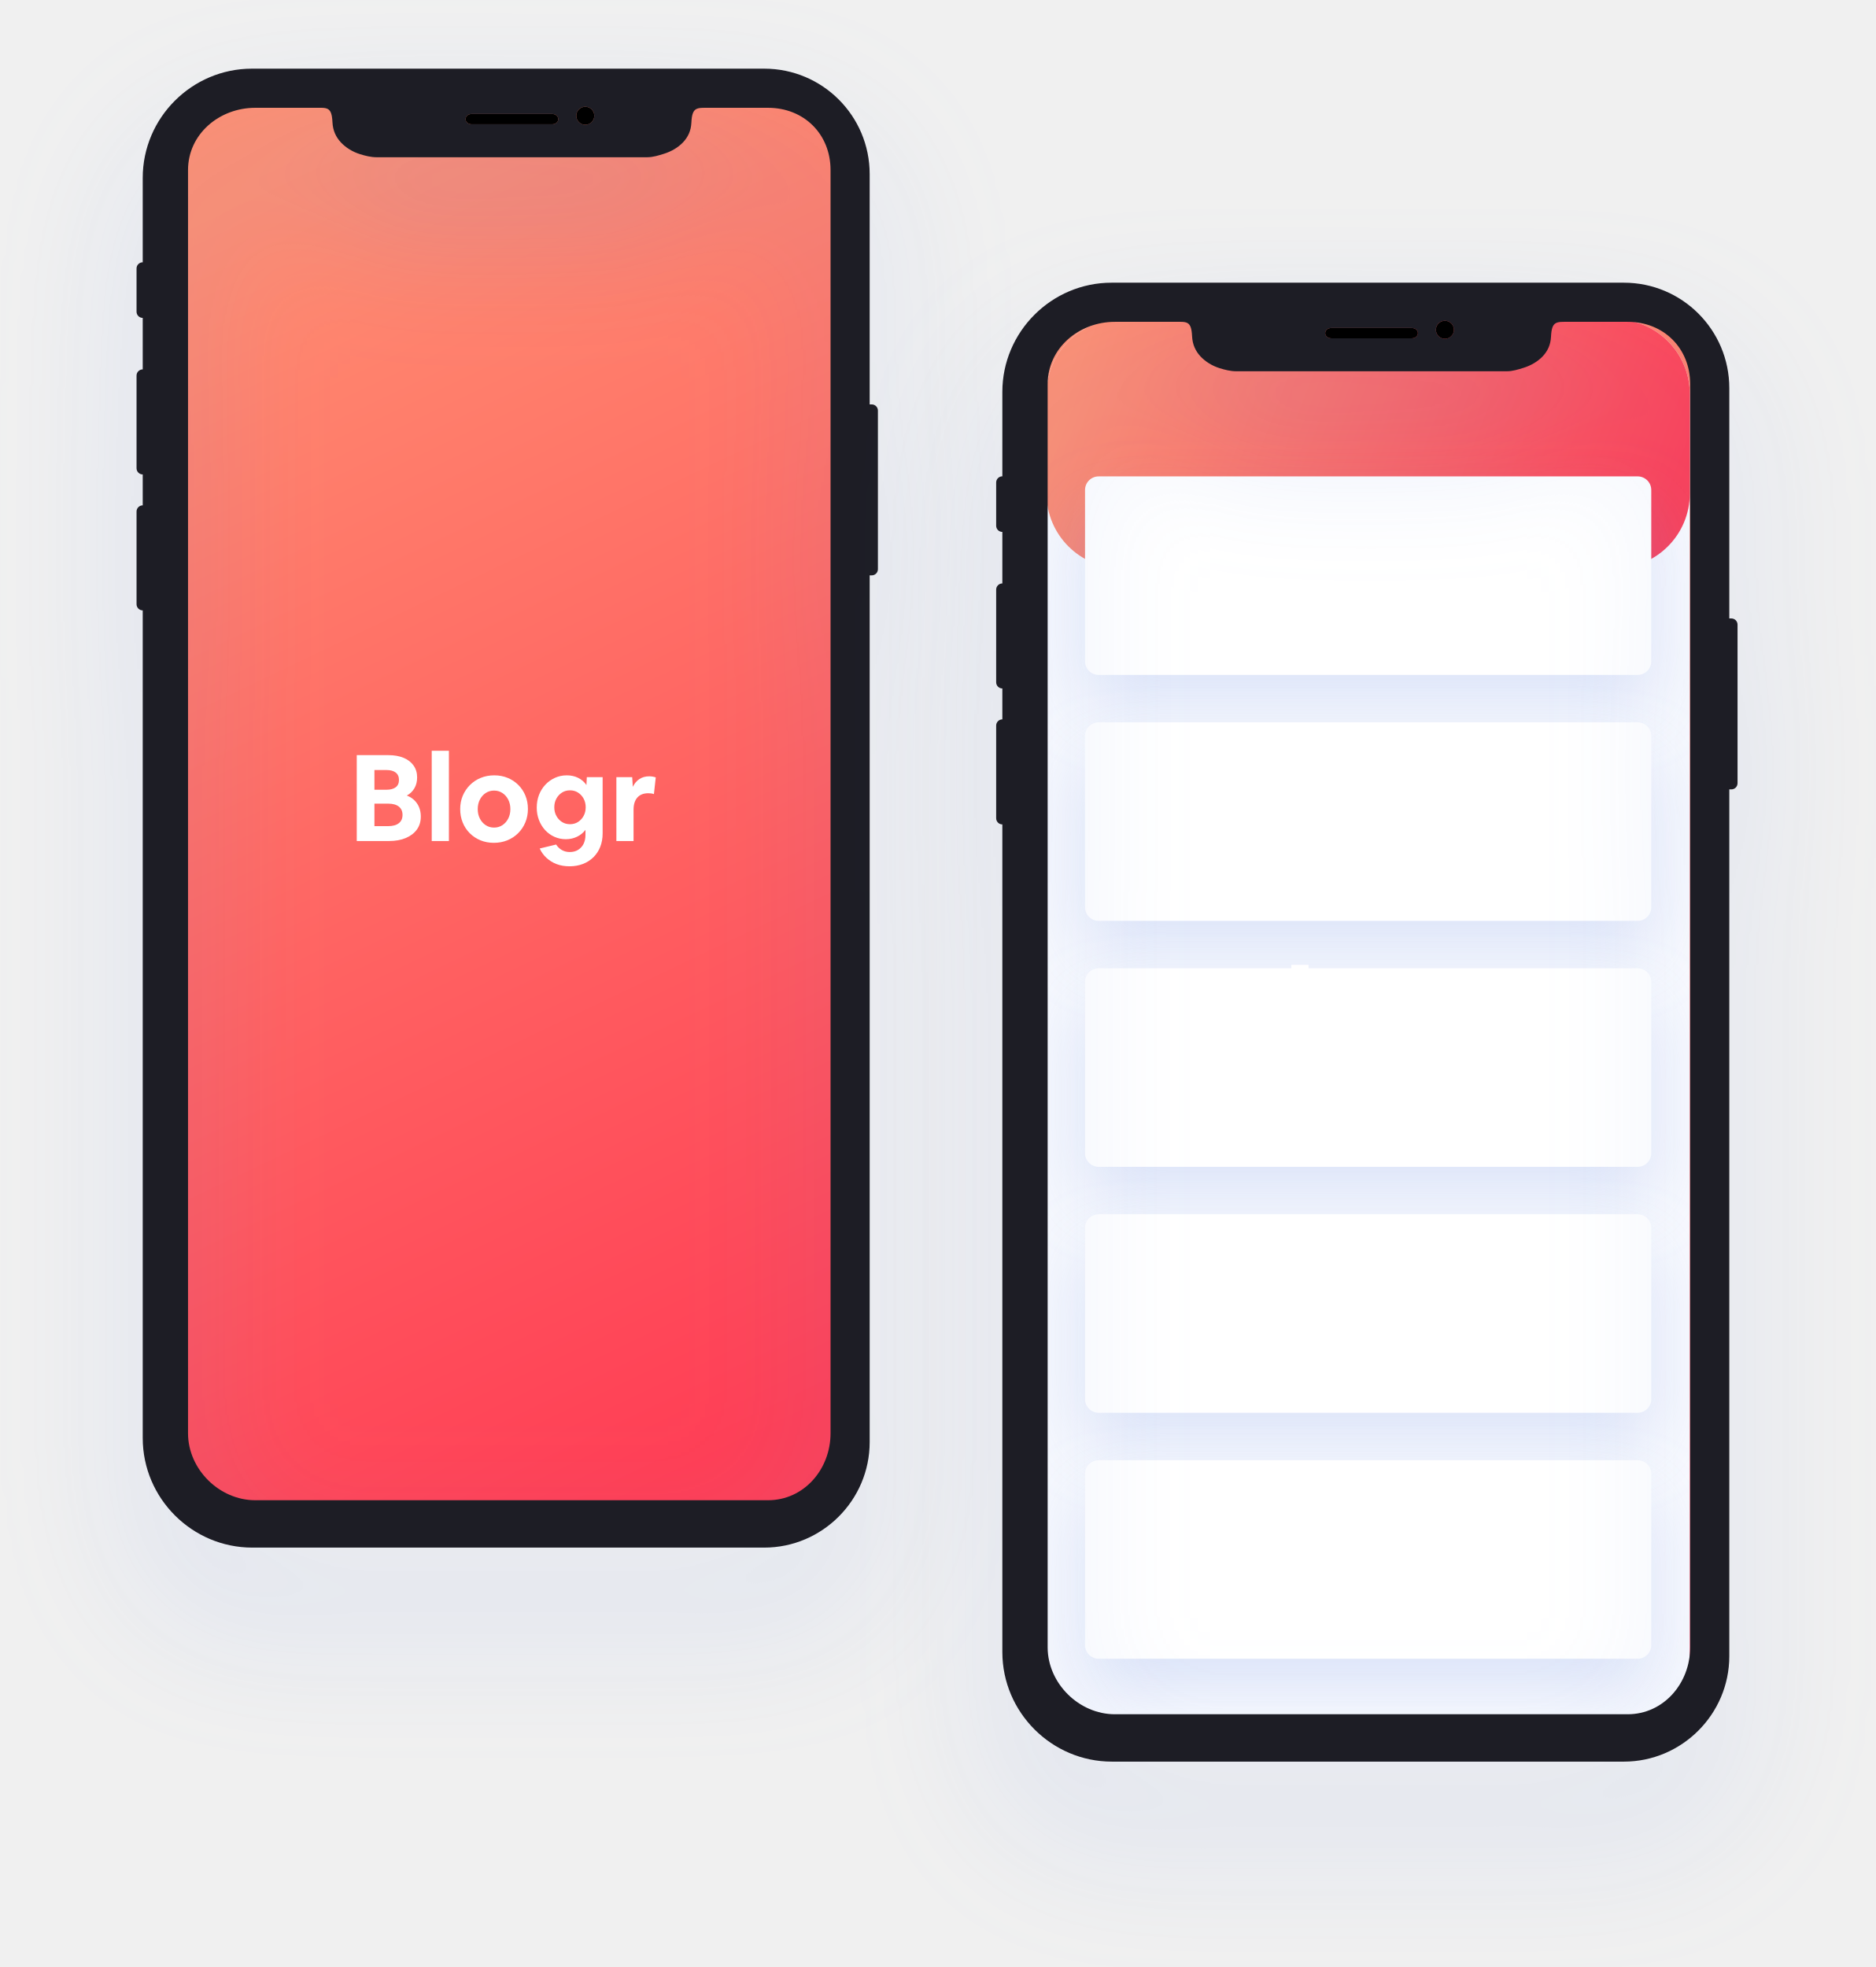
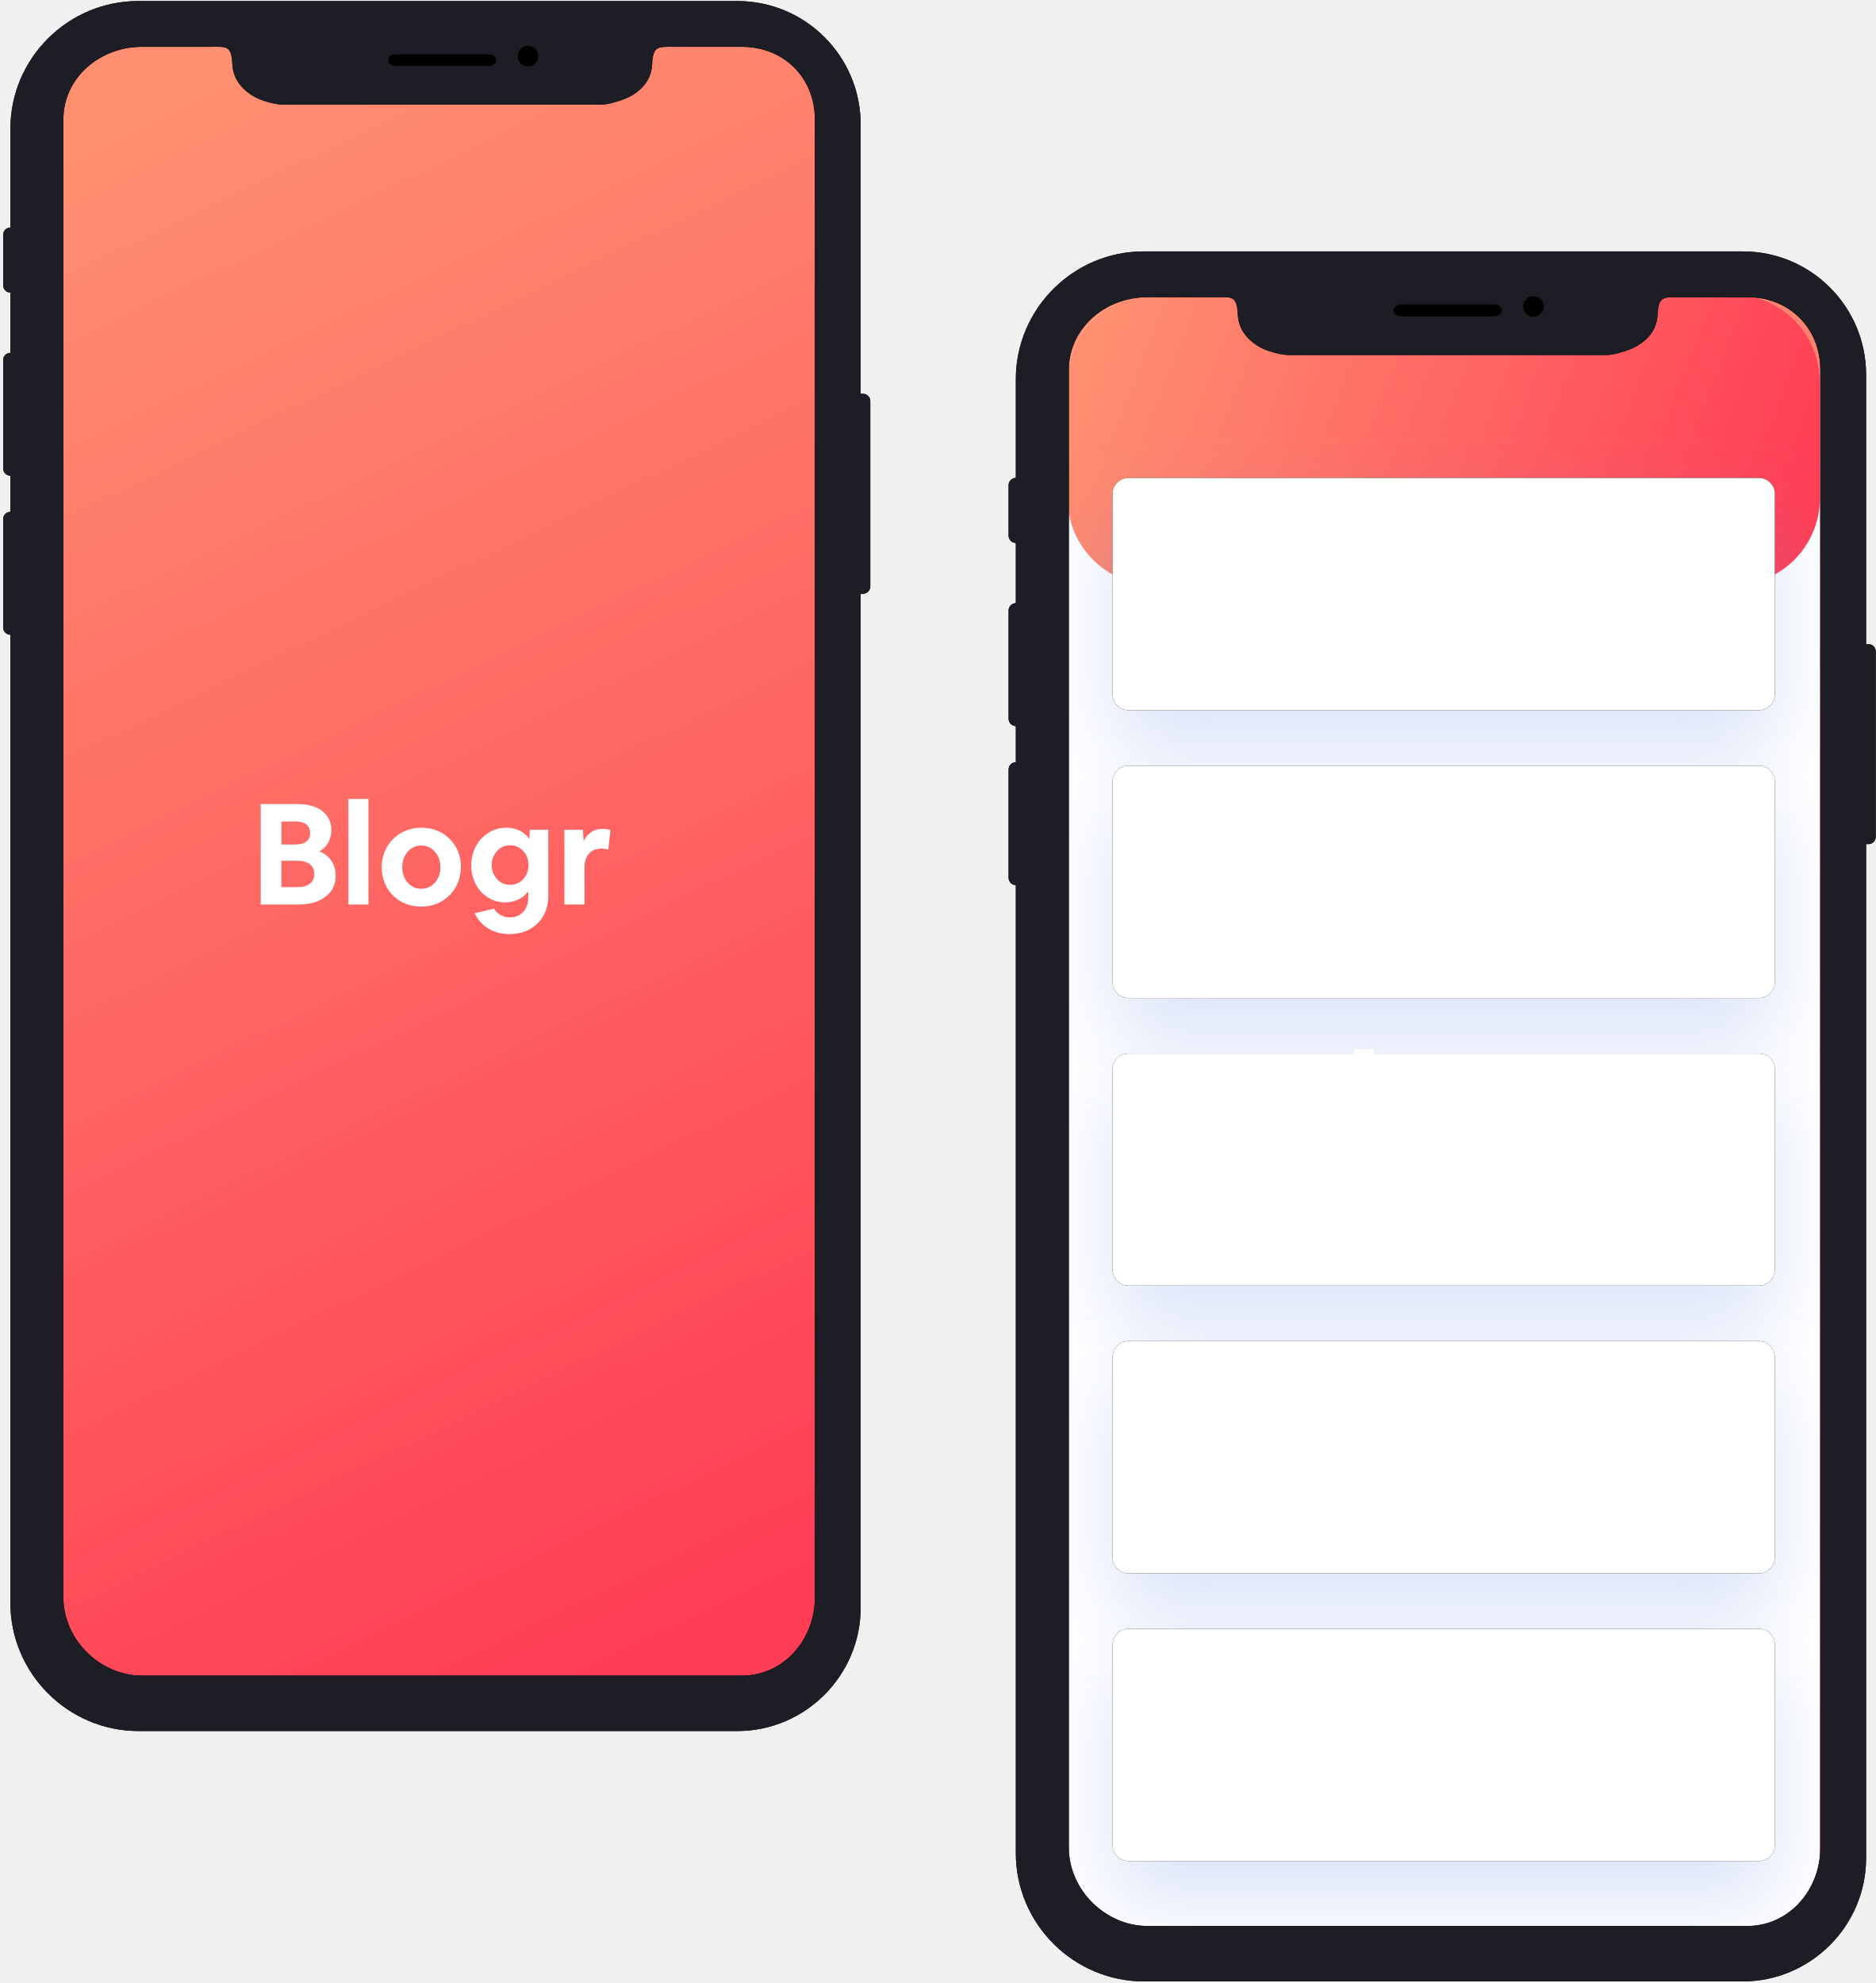
- <svg xmlns="http://www.w3.org/2000/svg" xmlns:xlink="http://www.w3.org/1999/xlink" width="552" height="579">
+ <svg xmlns="http://www.w3.org/2000/svg" width="472" height="499" viewBox="0 0 472 499" fill="none">
+   <path d="M190.606 5.052H30.606C18.456 5.052 8.606 14.902 8.606 27.052V406.052C8.606 418.202 18.456 428.052 30.606 428.052H190.606C202.756 428.052 212.606 418.202 212.606 406.052V27.052C212.606 14.902 202.756 5.052 190.606 5.052Z" fill="url(#paint0_linear_241_221)" />
+   <path d="M65.606 227.612V202.334H74.922C76.656 202.334 78.154 202.601 79.418 203.134C80.682 203.669 81.657 204.428 82.343 205.414C83.029 206.398 83.373 207.555 83.373 208.884C83.373 210.094 83.107 211.157 82.578 212.071C82.048 212.985 81.272 213.731 80.338 214.225C81.638 214.723 82.65 215.512 83.372 216.592C84.094 217.672 84.455 218.948 84.455 220.42C84.455 221.891 84.07 223.16 83.3 224.229C82.53 225.297 81.446 226.128 80.05 226.721C78.654 227.314 77.005 227.611 75.103 227.611H65.606V227.612ZM70.806 206.712V212.516H74.345C75.525 212.516 76.433 212.273 77.071 211.786C77.709 211.299 78.028 210.581 78.028 209.632C78.028 208.682 77.708 207.959 77.071 207.46C76.433 206.962 75.524 206.713 74.345 206.713H70.805L70.806 206.712ZM70.806 223.232H74.85C76.198 223.232 77.24 222.947 77.974 222.378C78.708 221.808 79.075 220.989 79.075 219.921C79.075 218.853 78.708 218.034 77.974 217.465C77.239 216.895 76.198 216.61 74.85 216.61H70.806V223.232ZM87.669 227.612V201.052H92.725V227.612H87.669ZM105.941 228.145C104.521 228.145 103.209 227.896 102.005 227.398C100.83 226.919 99.762 226.211 98.863 225.315C97.966 224.415 97.26 223.343 96.787 222.164C96.293 220.954 96.047 219.636 96.047 218.212C96.047 216.788 96.299 215.477 96.805 214.278C97.297 213.1 98.014 212.03 98.917 211.128C99.825 210.222 100.906 209.508 102.095 209.027C103.311 208.528 104.641 208.279 106.085 208.279C107.505 208.279 108.818 208.529 110.021 209.027C111.196 209.506 112.264 210.214 113.163 211.11C114.057 212.005 114.763 213.071 115.239 214.243C115.733 215.441 115.979 216.753 115.979 218.177C115.979 219.601 115.727 220.918 115.221 222.128C114.733 223.313 114.015 224.39 113.109 225.297C112.201 226.202 111.12 226.916 109.931 227.397C108.715 227.896 107.385 228.145 105.941 228.145ZM106.013 223.659C106.928 223.659 107.746 223.422 108.469 222.947C109.191 222.473 109.762 221.826 110.184 221.007C110.605 220.188 110.816 219.257 110.816 218.212C110.816 217.168 110.605 216.236 110.184 215.417C109.762 214.599 109.191 213.952 108.469 213.477C107.746 213.002 106.928 212.765 106.013 212.765C105.098 212.765 104.28 213.002 103.558 213.477C102.835 213.952 102.264 214.599 101.842 215.417C101.422 216.237 101.21 217.167 101.21 218.212C101.21 219.257 101.421 220.188 101.842 221.007C102.264 221.826 102.835 222.473 103.558 222.947C104.28 223.422 105.098 223.659 106.013 223.659ZM127.137 227.077C125.974 227.085 124.822 226.843 123.761 226.365C122.727 225.9 121.799 225.227 121.035 224.389C120.252 223.527 119.639 222.524 119.229 221.434C118.796 220.307 118.579 219.09 118.579 217.785C118.579 216.432 118.802 215.18 119.247 214.029C119.67 212.913 120.308 211.891 121.125 211.021C121.923 210.172 122.88 209.489 123.942 209.009C125.012 208.523 126.174 208.279 127.426 208.279C128.654 208.279 129.761 208.523 130.748 209.009C131.734 209.494 132.579 210.223 133.204 211.127L133.312 208.813H137.97V225.368C137.97 226.816 137.736 228.133 137.266 229.32C136.821 230.47 136.138 231.513 135.262 232.382C134.38 233.246 133.329 233.919 132.175 234.358C130.983 234.821 129.665 235.052 128.221 235.052C126.801 235.052 125.524 234.832 124.393 234.393C123.298 233.977 122.293 233.354 121.432 232.56C120.596 231.786 119.921 230.854 119.446 229.818L124.285 228.644C124.701 229.315 125.278 229.872 125.964 230.264C126.65 230.655 127.426 230.851 128.293 230.851C129.232 230.851 130.044 230.643 130.73 230.228C131.419 229.809 131.976 229.204 132.337 228.483C132.722 227.736 132.915 226.863 132.915 225.867V224.336C132.261 225.193 131.413 225.882 130.441 226.347C129.442 226.834 128.341 227.077 127.137 227.077ZM128.365 222.662C129.255 222.662 130.045 222.442 130.73 222.004C131.42 221.56 131.986 220.948 132.373 220.224C132.783 219.476 132.987 218.628 132.987 217.678C132.987 216.728 132.783 215.88 132.373 215.133C131.986 214.409 131.42 213.797 130.73 213.353C130.044 212.913 129.256 212.693 128.365 212.693C127.475 212.693 126.686 212.913 126 213.353C125.31 213.797 124.744 214.409 124.357 215.133C123.947 215.88 123.743 216.729 123.743 217.678C123.743 218.628 123.948 219.476 124.357 220.224C124.767 220.971 125.314 221.564 126 222.004C126.686 222.443 127.474 222.662 128.365 222.662ZM142.015 227.612V208.812H146.673L146.853 211.66C147.335 210.664 147.985 209.898 148.803 209.364C149.622 208.83 150.585 208.563 151.693 208.563C152.029 208.563 152.366 208.593 152.703 208.652C153.04 208.712 153.341 208.789 153.606 208.883L153.064 213.797C152.801 213.702 152.529 213.637 152.252 213.601C151.97 213.565 151.687 213.547 151.403 213.547C150.007 213.547 148.936 213.969 148.19 214.811C147.443 215.654 147.07 216.846 147.07 218.389V227.61H142.015V227.612Z" fill="white" />
+   <path d="M205.048 401.946C205.048 412.533 197.233 421.654 186.65 421.654H35.733C25.148 421.654 15.947 412.533 15.947 401.946V30.111C15.947 19.524 25.148 11.784 35.733 11.784H53.179C56.868 11.784 58.23 11.362 58.455 16.039C58.571 18.469 59.462 20.357 60.889 21.92C62.316 23.454 64.279 24.714 66.535 25.421C68.067 25.901 69.772 26.335 71.397 26.335H151.147C152.773 26.335 154.477 25.801 156.008 25.322C158.266 24.615 160.228 23.435 161.655 21.93C163.083 20.395 163.974 18.586 164.089 16.157C164.312 11.481 165.676 11.784 169.365 11.784H186.65C197.233 11.784 205.048 19.524 205.048 30.111V401.946ZM99.454 13.602H123.09C124.094 13.602 124.909 14.224 124.909 15.117C124.909 16.01 124.094 16.633 123.09 16.633H99.454C98.448 16.633 97.635 16.01 97.635 15.117C97.635 14.224 98.448 13.602 99.454 13.602ZM135.516 14.124C135.516 14.828 135.236 15.502 134.739 16C134.241 16.497 133.567 16.777 132.863 16.777C132.159 16.777 131.485 16.497 130.987 16C130.49 15.502 130.21 14.828 130.21 14.124C130.21 13.42 130.49 12.746 130.987 12.248C131.485 11.751 132.159 11.471 132.863 11.471C133.567 11.471 134.241 11.751 134.739 12.248C135.236 12.746 135.516 13.42 135.516 14.124ZM216.564 99.092V31.306C216.564 14.162 202.671 0.264 185.532 0.264H34.755C17.078 0.264 2.612 14.734 2.612 32.419V57.258C2.13 57.258 1.668 57.45 1.327 57.79C0.985 58.131 0.794 58.594 0.793 59.076V71.809C0.793 72.291 0.985 72.754 1.326 73.096C1.667 73.437 2.13 73.629 2.612 73.629V88.786C2.13 88.786 1.667 88.978 1.326 89.319C0.985 89.661 0.793 90.123 0.793 90.606V117.89C0.794 118.372 0.986 118.834 1.327 119.175C1.668 119.516 2.13 119.708 2.612 119.708V128.803C2.13 128.803 1.668 128.995 1.327 129.336C0.986 129.677 0.794 130.139 0.793 130.621V157.906C0.793 158.389 0.985 158.851 1.326 159.193C1.667 159.534 2.13 159.726 2.612 159.726V403.342C2.612 421.082 17.122 435.599 34.855 435.599H185.532C202.599 435.599 216.564 421.629 216.564 404.556V149.416H217.169C217.408 149.416 217.645 149.369 217.865 149.278C218.086 149.186 218.287 149.052 218.456 148.884C218.625 148.715 218.759 148.514 218.85 148.293C218.942 148.073 218.989 147.836 218.989 147.597V100.912C218.989 99.907 218.175 99.092 217.169 99.092H216.564Z" fill="black" />
+   <path d="M205.048 401.946C205.048 412.533 197.233 421.654 186.65 421.654H35.733C25.148 421.654 15.947 412.533 15.947 401.946V30.111C15.947 19.524 25.148 11.784 35.733 11.784H53.179C56.868 11.784 58.23 11.362 58.455 16.039C58.571 18.469 59.462 20.357 60.889 21.92C62.316 23.454 64.279 24.714 66.535 25.421C68.067 25.901 69.772 26.335 71.397 26.335H151.147C152.773 26.335 154.477 25.801 156.008 25.322C158.266 24.615 160.228 23.435 161.655 21.93C163.083 20.395 163.974 18.586 164.089 16.157C164.312 11.481 165.676 11.784 169.365 11.784H186.65C197.233 11.784 205.048 19.524 205.048 30.111V401.946ZM99.454 13.602H123.09C124.094 13.602 124.909 14.224 124.909 15.117C124.909 16.01 124.094 16.633 123.09 16.633H99.454C98.448 16.633 97.635 16.01 97.635 15.117C97.635 14.224 98.448 13.602 99.454 13.602ZM135.516 14.124C135.516 14.828 135.236 15.502 134.739 16C134.241 16.497 133.567 16.777 132.863 16.777C132.159 16.777 131.485 16.497 130.987 16C130.49 15.502 130.21 14.828 130.21 14.124C130.21 13.42 130.49 12.746 130.987 12.248C131.485 11.751 132.159 11.471 132.863 11.471C133.567 11.471 134.241 11.751 134.739 12.248C135.236 12.746 135.516 13.42 135.516 14.124ZM216.564 99.092V31.306C216.564 14.162 202.671 0.264 185.532 0.264H34.755C17.078 0.264 2.612 14.734 2.612 32.419V57.258C2.13 57.258 1.668 57.45 1.327 57.79C0.985 58.131 0.794 58.594 0.793 59.076V71.809C0.793 72.291 0.985 72.754 1.326 73.096C1.667 73.437 2.13 73.629 2.612 73.629V88.786C2.13 88.786 1.667 88.978 1.326 89.319C0.985 89.661 0.793 90.123 0.793 90.606V117.89C0.794 118.372 0.986 118.834 1.327 119.175C1.668 119.516 2.13 119.708 2.612 119.708V128.803C2.13 128.803 1.668 128.995 1.327 129.336C0.986 129.677 0.794 130.139 0.793 130.621V157.906C0.793 158.389 0.985 158.851 1.326 159.193C1.667 159.534 2.13 159.726 2.612 159.726V403.342C2.612 421.082 17.122 435.599 34.855 435.599H185.532C202.599 435.599 216.564 421.629 216.564 404.556V149.416H217.169C217.408 149.416 217.645 149.369 217.865 149.278C218.086 149.186 218.287 149.052 218.456 148.884C218.625 148.715 218.759 148.514 218.85 148.293C218.942 148.073 218.989 147.836 218.989 147.597V100.912C218.989 99.907 218.175 99.092 217.169 99.092H216.564Z" fill="#1D1D25" />
+   <path fill-rule="evenodd" clip-rule="evenodd" d="M123.091 13.602H99.454C98.448 13.602 97.635 14.226 97.635 15.119C97.635 16.011 98.448 16.634 99.454 16.634H123.091C124.096 16.634 124.911 16.011 124.911 15.119C124.911 14.226 124.096 13.602 123.091 13.602ZM132.865 11.472C132.161 11.472 131.487 11.752 130.989 12.25C130.492 12.748 130.213 13.422 130.213 14.126C130.213 14.83 130.493 15.504 130.991 16.002C131.489 16.499 132.163 16.778 132.867 16.778C133.571 16.778 134.245 16.498 134.743 16C135.24 15.502 135.519 14.828 135.519 14.124C135.519 13.42 135.239 12.746 134.741 12.248C134.244 11.751 133.569 11.472 132.865 11.472Z" fill="black" />
+   <path d="M443.606 68.052H283.606C271.456 68.052 261.606 77.902 261.606 90.052V469.052C261.606 481.202 271.456 491.052 283.606 491.052H443.606C455.756 491.052 465.606 481.202 465.606 469.052V90.052C465.606 77.902 455.756 68.052 443.606 68.052Z" fill="url(#paint1_linear_241_221)" />
+   <path d="M435.941 74.052H290.606C278.456 74.052 268.606 83.902 268.606 96.052V466.373C268.606 478.523 278.456 488.373 290.606 488.373H435.941C448.091 488.373 457.941 478.523 457.941 466.373V96.052C457.941 83.902 448.091 74.052 435.941 74.052Z" fill="white" />
+   <path d="M435.941 74.052H290.606C278.456 74.052 268.606 83.902 268.606 96.052V125.321C268.606 137.471 278.456 147.321 290.606 147.321H435.941C448.091 147.321 457.941 137.471 457.941 125.321V96.052C457.941 83.902 448.091 74.052 435.941 74.052Z" fill="url(#paint2_linear_241_221)" />
+   <g filter="url(#filter0_d_241_221)">
+     <path d="M442.598 120.282H283.949C281.74 120.282 279.949 122.073 279.949 124.282V174.723C279.949 176.932 281.74 178.723 283.949 178.723H442.598C444.807 178.723 446.598 176.932 446.598 174.723V124.282C446.598 122.073 444.807 120.282 442.598 120.282Z" fill="black" />
+   </g>
+   <path d="M442.598 120.282H283.949C281.74 120.282 279.949 122.073 279.949 124.282V174.723C279.949 176.932 281.74 178.723 283.949 178.723H442.598C444.807 178.723 446.598 176.932 446.598 174.723V124.282C446.598 122.073 444.807 120.282 442.598 120.282Z" fill="white" />
+   <g filter="url(#filter1_d_241_221)">
+     <path d="M442.598 192.679H283.949C281.74 192.679 279.949 194.47 279.949 196.679V247.12C279.949 249.329 281.74 251.12 283.949 251.12H442.598C444.807 251.12 446.598 249.329 446.598 247.12V196.679C446.598 194.47 444.807 192.679 442.598 192.679Z" fill="black" />
+   </g>
+   <path d="M442.598 192.679H283.949C281.74 192.679 279.949 194.47 279.949 196.679V247.12C279.949 249.329 281.74 251.12 283.949 251.12H442.598C444.807 251.12 446.598 249.329 446.598 247.12V196.679C446.598 194.47 444.807 192.679 442.598 192.679Z" fill="white" />
+   <g filter="url(#filter2_d_241_221)">
+     <path d="M442.598 265.076H283.949C281.74 265.076 279.949 266.867 279.949 269.076V319.517C279.949 321.726 281.74 323.517 283.949 323.517H442.598C444.807 323.517 446.598 321.726 446.598 319.517V269.076C446.598 266.867 444.807 265.076 442.598 265.076Z" fill="black" />
+   </g>
+   <path d="M442.598 265.076H283.949C281.74 265.076 279.949 266.867 279.949 269.076V319.517C279.949 321.726 281.74 323.517 283.949 323.517H442.598C444.807 323.517 446.598 321.726 446.598 319.517V269.076C446.598 266.867 444.807 265.076 442.598 265.076Z" fill="white" />
+   <g filter="url(#filter3_d_241_221)">
+     <path d="M442.598 337.474H283.949C281.74 337.474 279.949 339.265 279.949 341.474V391.915C279.949 394.124 281.74 395.915 283.949 395.915H442.598C444.807 395.915 446.598 394.124 446.598 391.915V341.474C446.598 339.265 444.807 337.474 442.598 337.474Z" fill="black" />
+   </g>
+   <path d="M442.598 337.474H283.949C281.74 337.474 279.949 339.265 279.949 341.474V391.915C279.949 394.124 281.74 395.915 283.949 395.915H442.598C444.807 395.915 446.598 394.124 446.598 391.915V341.474C446.598 339.265 444.807 337.474 442.598 337.474Z" fill="white" />
+   <g filter="url(#filter4_d_241_221)">
+     <path d="M442.598 409.871H283.949C281.74 409.871 279.949 411.662 279.949 413.871V464.312C279.949 466.521 281.74 468.312 283.949 468.312H442.598C444.807 468.312 446.598 466.521 446.598 464.312V413.871C446.598 411.662 444.807 409.871 442.598 409.871Z" fill="black" />
+   </g>
+   <path d="M442.598 409.871H283.949C281.74 409.871 279.949 411.662 279.949 413.871V464.312C279.949 466.521 281.74 468.312 283.949 468.312H442.598C444.807 468.312 446.598 466.521 446.598 464.312V413.871C446.598 411.662 444.807 409.871 442.598 409.871Z" fill="white" />
+   <path d="M318.606 290.612V265.334H327.922C329.656 265.334 331.154 265.601 332.418 266.134C333.682 266.669 334.657 267.428 335.343 268.414C336.029 269.398 336.373 270.555 336.373 271.884C336.373 273.094 336.107 274.157 335.578 275.071C335.048 275.985 334.272 276.731 333.338 277.225C334.638 277.723 335.65 278.512 336.372 279.592C337.094 280.672 337.455 281.948 337.455 283.42C337.455 284.891 337.07 286.16 336.3 287.229C335.53 288.297 334.446 289.128 333.05 289.721C331.654 290.314 330.005 290.611 328.103 290.611H318.606V290.612ZM323.806 269.712V275.516H327.345C328.525 275.516 329.433 275.273 330.071 274.786C330.709 274.299 331.028 273.581 331.028 272.632C331.028 271.682 330.708 270.959 330.071 270.46C329.433 269.962 328.524 269.713 327.345 269.713H323.805L323.806 269.712ZM323.806 286.232H327.85C329.198 286.232 330.24 285.947 330.974 285.378C331.708 284.808 332.075 283.989 332.075 282.921C332.075 281.853 331.708 281.034 330.974 280.465C330.239 279.895 329.198 279.61 327.85 279.61H323.806V286.232ZM340.669 290.612V264.052H345.725V290.612H340.669ZM358.941 291.145C357.521 291.145 356.209 290.896 355.005 290.398C353.83 289.919 352.762 289.211 351.863 288.315C350.966 287.415 350.26 286.343 349.787 285.164C349.293 283.954 349.047 282.636 349.047 281.212C349.047 279.788 349.299 278.477 349.805 277.278C350.297 276.1 351.014 275.03 351.917 274.128C352.825 273.222 353.906 272.508 355.095 272.027C356.311 271.528 357.641 271.279 359.085 271.279C360.505 271.279 361.818 271.529 363.021 272.027C364.196 272.506 365.264 273.214 366.163 274.11C367.057 275.005 367.763 276.071 368.239 277.243C368.733 278.441 368.979 279.753 368.979 281.177C368.979 282.601 368.727 283.918 368.221 285.128C367.733 286.313 367.015 287.39 366.109 288.297C365.201 289.202 364.12 289.916 362.931 290.397C361.715 290.896 360.385 291.145 358.941 291.145ZM359.013 286.659C359.928 286.659 360.746 286.422 361.469 285.947C362.191 285.473 362.762 284.826 363.184 284.007C363.605 283.188 363.816 282.257 363.816 281.212C363.816 280.168 363.605 279.236 363.184 278.417C362.762 277.599 362.191 276.952 361.469 276.477C360.746 276.002 359.928 275.765 359.013 275.765C358.098 275.765 357.28 276.002 356.558 276.477C355.835 276.952 355.264 277.599 354.842 278.417C354.422 279.237 354.21 280.167 354.21 281.212C354.21 282.257 354.421 283.188 354.842 284.007C355.264 284.826 355.835 285.473 356.558 285.947C357.28 286.422 358.098 286.659 359.013 286.659ZM380.137 290.077C378.974 290.085 377.822 289.843 376.761 289.365C375.727 288.9 374.799 288.227 374.035 287.389C373.252 286.527 372.639 285.524 372.229 284.434C371.796 283.307 371.579 282.09 371.579 280.785C371.579 279.432 371.802 278.18 372.247 277.029C372.67 275.913 373.308 274.891 374.125 274.021C374.923 273.172 375.88 272.489 376.942 272.009C378.012 271.523 379.174 271.279 380.426 271.279C381.654 271.279 382.761 271.523 383.748 272.009C384.734 272.494 385.579 273.223 386.204 274.127L386.312 271.813H390.97V288.368C390.97 289.816 390.736 291.133 390.266 292.32C389.821 293.47 389.138 294.513 388.262 295.382C387.38 296.246 386.329 296.919 385.175 297.358C383.983 297.821 382.665 298.052 381.221 298.052C379.801 298.052 378.524 297.832 377.393 297.393C376.298 296.977 375.293 296.354 374.432 295.56C373.596 294.786 372.921 293.854 372.446 292.818L377.285 291.644C377.701 292.315 378.278 292.872 378.964 293.264C379.65 293.655 380.426 293.851 381.293 293.851C382.232 293.851 383.044 293.643 383.73 293.228C384.419 292.809 384.976 292.204 385.337 291.483C385.722 290.736 385.915 289.863 385.915 288.867V287.336C385.261 288.193 384.413 288.882 383.441 289.347C382.442 289.834 381.341 290.077 380.137 290.077ZM381.365 285.662C382.255 285.662 383.045 285.442 383.73 285.004C384.42 284.56 384.986 283.948 385.373 283.224C385.783 282.476 385.987 281.628 385.987 280.678C385.987 279.728 385.783 278.88 385.373 278.133C384.986 277.409 384.42 276.797 383.73 276.353C383.044 275.913 382.256 275.693 381.365 275.693C380.475 275.693 379.686 275.913 379 276.353C378.31 276.797 377.744 277.409 377.357 278.133C376.947 278.88 376.743 279.729 376.743 280.678C376.743 281.628 376.948 282.476 377.357 283.224C377.767 283.971 378.314 284.564 379 285.004C379.686 285.443 380.474 285.662 381.365 285.662ZM395.015 290.612V271.812H399.673L399.853 274.66C400.335 273.664 400.985 272.898 401.803 272.364C402.622 271.83 403.585 271.563 404.693 271.563C405.029 271.563 405.366 271.593 405.703 271.652C406.04 271.712 406.341 271.789 406.606 271.883L406.064 276.797C405.801 276.702 405.529 276.637 405.252 276.601C404.97 276.565 404.687 276.547 404.403 276.547C403.007 276.547 401.936 276.969 401.19 277.811C400.443 278.654 400.07 279.846 400.07 281.389V290.61H395.015V290.612Z" fill="white" />
+   <path d="M458.048 464.946C458.048 475.533 450.233 484.654 439.65 484.654H288.732C278.148 484.654 268.946 475.533 268.946 464.946V93.111C268.946 82.524 278.148 74.784 288.732 74.784H306.179C309.868 74.784 311.23 74.362 311.454 79.039C311.57 81.469 312.461 83.357 313.889 84.92C315.315 86.454 317.279 87.714 319.535 88.421C321.066 88.901 322.771 89.335 324.396 89.335H404.147C405.773 89.335 407.477 88.801 409.008 88.322C411.266 87.615 413.228 86.435 414.655 84.93C416.083 83.395 416.974 81.586 417.089 79.157C417.312 74.481 418.676 74.784 422.365 74.784H439.65C450.233 74.784 458.048 82.524 458.048 93.111V464.946ZM352.453 76.602H376.09C377.094 76.602 377.909 77.224 377.909 78.117C377.909 79.01 377.094 79.633 376.09 79.633H352.453C351.448 79.633 350.635 79.01 350.635 78.117C350.635 77.224 351.448 76.602 352.453 76.602ZM388.516 77.124C388.516 77.828 388.236 78.502 387.739 79C387.241 79.498 386.567 79.777 385.863 79.777C385.159 79.777 384.485 79.498 383.987 79C383.49 78.502 383.21 77.828 383.21 77.124C383.21 76.42 383.49 75.746 383.987 75.248C384.485 74.751 385.159 74.471 385.863 74.471C386.567 74.471 387.241 74.751 387.739 75.248C388.236 75.746 388.516 76.42 388.516 77.124ZM469.564 162.092V94.306C469.564 77.162 455.671 63.264 438.532 63.264H287.754C270.077 63.264 255.612 77.734 255.612 95.419V120.258C255.13 120.258 254.667 120.45 254.326 120.79C253.985 121.131 253.793 121.594 253.793 122.076V134.809C253.793 135.292 253.985 135.754 254.326 136.096C254.667 136.437 255.129 136.629 255.612 136.629V151.786C255.129 151.786 254.667 151.978 254.326 152.319C253.985 152.661 253.793 153.123 253.793 153.606V180.89C253.794 181.372 253.985 181.834 254.326 182.175C254.667 182.516 255.13 182.708 255.612 182.708V191.803C255.13 191.803 254.667 191.995 254.326 192.336C253.985 192.677 253.794 193.139 253.793 193.621V220.906C253.793 221.389 253.985 221.851 254.326 222.193C254.667 222.534 255.129 222.726 255.612 222.726V466.342C255.612 484.082 270.121 498.599 287.855 498.599H438.532C455.599 498.599 469.564 484.629 469.564 467.556V212.416H470.169C470.408 212.416 470.645 212.369 470.865 212.278C471.086 212.186 471.287 212.052 471.456 211.884C471.625 211.715 471.759 211.514 471.85 211.293C471.942 211.073 471.989 210.836 471.989 210.597V163.912C471.989 162.907 471.175 162.092 470.169 162.092H469.564Z" fill="black" />
+   <path d="M458.048 464.946C458.048 475.533 450.233 484.654 439.65 484.654H288.732C278.148 484.654 268.946 475.533 268.946 464.946V93.111C268.946 82.524 278.148 74.784 288.732 74.784H306.179C309.868 74.784 311.23 74.362 311.454 79.039C311.57 81.469 312.461 83.357 313.889 84.92C315.315 86.454 317.279 87.714 319.535 88.421C321.066 88.901 322.771 89.335 324.396 89.335H404.147C405.773 89.335 407.477 88.801 409.008 88.322C411.266 87.615 413.228 86.435 414.655 84.93C416.083 83.395 416.974 81.586 417.089 79.157C417.312 74.481 418.676 74.784 422.365 74.784H439.65C450.233 74.784 458.048 82.524 458.048 93.111V464.946ZM352.453 76.602H376.09C377.094 76.602 377.909 77.224 377.909 78.117C377.909 79.01 377.094 79.633 376.09 79.633H352.453C351.448 79.633 350.635 79.01 350.635 78.117C350.635 77.224 351.448 76.602 352.453 76.602ZM388.516 77.124C388.516 77.828 388.236 78.502 387.739 79C387.241 79.498 386.567 79.777 385.863 79.777C385.159 79.777 384.485 79.498 383.987 79C383.49 78.502 383.21 77.828 383.21 77.124C383.21 76.42 383.49 75.746 383.987 75.248C384.485 74.751 385.159 74.471 385.863 74.471C386.567 74.471 387.241 74.751 387.739 75.248C388.236 75.746 388.516 76.42 388.516 77.124ZM469.564 162.092V94.306C469.564 77.162 455.671 63.264 438.532 63.264H287.754C270.077 63.264 255.612 77.734 255.612 95.419V120.258C255.13 120.258 254.667 120.45 254.326 120.79C253.985 121.131 253.793 121.594 253.793 122.076V134.809C253.793 135.292 253.985 135.754 254.326 136.096C254.667 136.437 255.129 136.629 255.612 136.629V151.786C255.129 151.786 254.667 151.978 254.326 152.319C253.985 152.661 253.793 153.123 253.793 153.606V180.89C253.794 181.372 253.985 181.834 254.326 182.175C254.667 182.516 255.13 182.708 255.612 182.708V191.803C255.13 191.803 254.667 191.995 254.326 192.336C253.985 192.677 253.794 193.139 253.793 193.621V220.906C253.793 221.389 253.985 221.851 254.326 222.193C254.667 222.534 255.129 222.726 255.612 222.726V466.342C255.612 484.082 270.121 498.599 287.855 498.599H438.532C455.599 498.599 469.564 484.629 469.564 467.556V212.416H470.169C470.408 212.416 470.645 212.369 470.865 212.278C471.086 212.186 471.287 212.052 471.456 211.884C471.625 211.715 471.759 211.514 471.85 211.293C471.942 211.073 471.989 210.836 471.989 210.597V163.912C471.989 162.907 471.175 162.092 470.169 162.092H469.564Z" fill="#1D1D25" />
+   <path fill-rule="evenodd" clip-rule="evenodd" d="M376.091 76.602H352.454C351.449 76.602 350.635 77.226 350.635 78.119C350.635 79.011 351.449 79.634 352.455 79.634H376.091C377.096 79.634 377.911 79.011 377.911 78.119C377.911 77.226 377.096 76.602 376.091 76.602ZM385.865 74.472C385.161 74.472 384.487 74.752 383.989 75.25C383.492 75.748 383.213 76.422 383.213 77.126C383.213 77.83 383.493 78.504 383.991 79.002C384.489 79.499 385.163 79.778 385.867 79.778C386.571 79.778 387.245 79.498 387.743 79C388.24 78.502 388.519 77.828 388.519 77.124C388.519 76.42 388.239 75.746 387.741 75.248C387.244 74.751 386.569 74.472 385.865 74.472Z" fill="black" />
  <defs>
-     <filter x="-32.1%" y="-11.5%" width="164.2%" height="132.2%" filterUnits="objectBoundingBox" id="b">
-       <feOffset dy="20" in="SourceAlpha" result="shadowOffsetOuter1" />
-       <feGaussianBlur stdDeviation="20" in="shadowOffsetOuter1" result="shadowBlurOuter1" />
-       <feColorMatrix values="0 0 0 0 0.422 0 0 0 0 0.554 0 0 0 0 0.894 0 0 0 0.243 0" in="shadowBlurOuter1" />
+     <filter id="filter0_d_241_221" x="259.949" y="110.282" width="206.649" height="98.441" filterUnits="userSpaceOnUse" color-interpolation-filters="sRGB">
+       <feFlood flood-opacity="0" result="BackgroundImageFix" />
+       <feColorMatrix in="SourceAlpha" type="matrix" values="0 0 0 0 0 0 0 0 0 0 0 0 0 0 0 0 0 0 127 0" result="hardAlpha" />
+       <feOffset dy="10" />
+       <feGaussianBlur stdDeviation="10" />
+       <feColorMatrix type="matrix" values="0 0 0 0 0.422 0 0 0 0 0.554 0 0 0 0 0.894 0 0 0 0.243 0" />
+       <feBlend mode="normal" in2="BackgroundImageFix" result="effect1_dropShadow_241_221" />
+       <feBlend mode="normal" in="SourceGraphic" in2="effect1_dropShadow_241_221" result="shape" />
    </filter>
-     <filter x="-21%" y="-42.8%" width="142%" height="219.8%" filterUnits="objectBoundingBox" id="e">
-       <feOffset dy="10" in="SourceAlpha" result="shadowOffsetOuter1" />
-       <feGaussianBlur stdDeviation="10" in="shadowOffsetOuter1" result="shadowBlurOuter1" />
-       <feColorMatrix values="0 0 0 0 0.422 0 0 0 0 0.554 0 0 0 0 0.894 0 0 0 0.243 0" in="shadowBlurOuter1" />
+     <filter id="filter1_d_241_221" x="259.949" y="182.679" width="206.649" height="98.441" filterUnits="userSpaceOnUse" color-interpolation-filters="sRGB">
+       <feFlood flood-opacity="0" result="BackgroundImageFix" />
+       <feColorMatrix in="SourceAlpha" type="matrix" values="0 0 0 0 0 0 0 0 0 0 0 0 0 0 0 0 0 0 127 0" result="hardAlpha" />
+       <feOffset dy="10" />
+       <feGaussianBlur stdDeviation="10" />
+       <feColorMatrix type="matrix" values="0 0 0 0 0.422 0 0 0 0 0.554 0 0 0 0 0.894 0 0 0 0.243 0" />
+       <feBlend mode="normal" in2="BackgroundImageFix" result="effect1_dropShadow_241_221" />
+       <feBlend mode="normal" in="SourceGraphic" in2="effect1_dropShadow_241_221" result="shape" />
    </filter>
-     <filter x="-21%" y="-42.8%" width="142%" height="219.8%" filterUnits="objectBoundingBox" id="g">
-       <feOffset dy="10" in="SourceAlpha" result="shadowOffsetOuter1" />
-       <feGaussianBlur stdDeviation="10" in="shadowOffsetOuter1" result="shadowBlurOuter1" />
-       <feColorMatrix values="0 0 0 0 0.422 0 0 0 0 0.554 0 0 0 0 0.894 0 0 0 0.243 0" in="shadowBlurOuter1" />
+     <filter id="filter2_d_241_221" x="259.949" y="255.076" width="206.649" height="98.441" filterUnits="userSpaceOnUse" color-interpolation-filters="sRGB">
+       <feFlood flood-opacity="0" result="BackgroundImageFix" />
+       <feColorMatrix in="SourceAlpha" type="matrix" values="0 0 0 0 0 0 0 0 0 0 0 0 0 0 0 0 0 0 127 0" result="hardAlpha" />
+       <feOffset dy="10" />
+       <feGaussianBlur stdDeviation="10" />
+       <feColorMatrix type="matrix" values="0 0 0 0 0.422 0 0 0 0 0.554 0 0 0 0 0.894 0 0 0 0.243 0" />
+       <feBlend mode="normal" in2="BackgroundImageFix" result="effect1_dropShadow_241_221" />
+       <feBlend mode="normal" in="SourceGraphic" in2="effect1_dropShadow_241_221" result="shape" />
    </filter>
-     <filter x="-21%" y="-42.8%" width="142%" height="219.8%" filterUnits="objectBoundingBox" id="i">
-       <feOffset dy="10" in="SourceAlpha" result="shadowOffsetOuter1" />
-       <feGaussianBlur stdDeviation="10" in="shadowOffsetOuter1" result="shadowBlurOuter1" />
-       <feColorMatrix values="0 0 0 0 0.422 0 0 0 0 0.554 0 0 0 0 0.894 0 0 0 0.243 0" in="shadowBlurOuter1" />
+     <filter id="filter3_d_241_221" x="259.949" y="327.474" width="206.649" height="98.441" filterUnits="userSpaceOnUse" color-interpolation-filters="sRGB">
+       <feFlood flood-opacity="0" result="BackgroundImageFix" />
+       <feColorMatrix in="SourceAlpha" type="matrix" values="0 0 0 0 0 0 0 0 0 0 0 0 0 0 0 0 0 0 127 0" result="hardAlpha" />
+       <feOffset dy="10" />
+       <feGaussianBlur stdDeviation="10" />
+       <feColorMatrix type="matrix" values="0 0 0 0 0.422 0 0 0 0 0.554 0 0 0 0 0.894 0 0 0 0.243 0" />
+       <feBlend mode="normal" in2="BackgroundImageFix" result="effect1_dropShadow_241_221" />
+       <feBlend mode="normal" in="SourceGraphic" in2="effect1_dropShadow_241_221" result="shape" />
    </filter>
-     <filter x="-21%" y="-42.8%" width="142%" height="219.8%" filterUnits="objectBoundingBox" id="k">
-       <feOffset dy="10" in="SourceAlpha" result="shadowOffsetOuter1" />
-       <feGaussianBlur stdDeviation="10" in="shadowOffsetOuter1" result="shadowBlurOuter1" />
-       <feColorMatrix values="0 0 0 0 0.422 0 0 0 0 0.554 0 0 0 0 0.894 0 0 0 0.243 0" in="shadowBlurOuter1" />
+     <filter id="filter4_d_241_221" x="259.949" y="399.871" width="206.649" height="98.441" filterUnits="userSpaceOnUse" color-interpolation-filters="sRGB">
+       <feFlood flood-opacity="0" result="BackgroundImageFix" />
+       <feColorMatrix in="SourceAlpha" type="matrix" values="0 0 0 0 0 0 0 0 0 0 0 0 0 0 0 0 0 0 127 0" result="hardAlpha" />
+       <feOffset dy="10" />
+       <feGaussianBlur stdDeviation="10" />
+       <feColorMatrix type="matrix" values="0 0 0 0 0.422 0 0 0 0 0.554 0 0 0 0 0.894 0 0 0 0.243 0" />
+       <feBlend mode="normal" in2="BackgroundImageFix" result="effect1_dropShadow_241_221" />
+       <feBlend mode="normal" in="SourceGraphic" in2="effect1_dropShadow_241_221" result="shape" />
    </filter>
-     <filter x="-21%" y="-42.8%" width="142%" height="219.8%" filterUnits="objectBoundingBox" id="m">
-       <feOffset dy="10" in="SourceAlpha" result="shadowOffsetOuter1" />
-       <feGaussianBlur stdDeviation="10" in="shadowOffsetOuter1" result="shadowBlurOuter1" />
-       <feColorMatrix values="0 0 0 0 0.422 0 0 0 0 0.554 0 0 0 0 0.894 0 0 0 0.243 0" in="shadowBlurOuter1" />
-     </filter>
-     <filter x="-32.1%" y="-11.5%" width="164.2%" height="132.2%" filterUnits="objectBoundingBox" id="o">
-       <feOffset dy="20" in="SourceAlpha" result="shadowOffsetOuter1" />
-       <feGaussianBlur stdDeviation="20" in="shadowOffsetOuter1" result="shadowBlurOuter1" />
-       <feColorMatrix values="0 0 0 0 0.422 0 0 0 0 0.554 0 0 0 0 0.894 0 0 0 0.243 0" in="shadowBlurOuter1" />
-     </filter>
-     <rect id="f" x="0" y="0" width="166.649" height="58.441" rx="4" />
-     <rect id="h" x="0" y="72.397" width="166.649" height="58.441" rx="4" />
-     <rect id="j" x="0" y="144.794" width="166.649" height="58.441" rx="4" />
-     <rect id="l" x="0" y="217.192" width="166.649" height="58.441" rx="4" />
-     <rect id="n" x="0" y="289.589" width="166.649" height="58.441" rx="4" />
-     <linearGradient x1="38.371%" y1="0%" x2="61.629%" y2="100%" id="a">
-       <stop stop-color="#FF8F71" offset="0%" />
-       <stop stop-color="#FF3E55" offset="100%" />
+     <linearGradient id="paint0_linear_241_221" x1="86.883" y1="5.052" x2="261.34" y2="366.8" gradientUnits="userSpaceOnUse">
+       <stop stop-color="#FF8F71" />
+       <stop offset="1" stop-color="#FF3E55" />
    </linearGradient>
-     <linearGradient x1="0%" y1="42.512%" x2="100%" y2="57.488%" id="d">
-       <stop stop-color="#FF8F71" offset="0%" />
-       <stop stop-color="#FF3E55" offset="100%" />
+     <linearGradient id="paint1_linear_241_221" x1="339.883" y1="68.052" x2="514.34" y2="429.8" gradientUnits="userSpaceOnUse">
+       <stop stop-color="#FF8F71" />
+       <stop offset="1" stop-color="#FF3E55" />
    </linearGradient>
-     <path d="M204.442 401.894c0 10.587-7.815 19.708-18.398 19.708H35.126c-10.584 0-19.786-9.121-19.786-19.708V30.059c0-10.587 9.202-18.327 19.786-18.327h17.447c3.689 0 5.051-.422 5.275 4.255.116 2.43 1.007 4.318 2.435 5.881 1.426 1.534 3.39 2.794 5.646 3.501 1.531.48 3.236.914 4.861.914h79.751c1.626 0 3.33-.534 4.861-1.013 2.258-.707 4.22-1.887 5.647-3.392 1.428-1.535 2.319-3.344 2.434-5.773.223-4.676 1.587-4.373 5.276-4.373h17.285c10.583 0 18.398 7.74 18.398 18.327v371.835zM98.847 13.55h23.637c1.004 0 1.819.622 1.819 1.515 0 .893-.815 1.516-1.819 1.516H98.847c-1.005 0-1.818-.623-1.818-1.516s.813-1.515 1.818-1.515zm36.063.522a2.653 2.653 0 11-5.306 0 2.653 2.653 0 015.306 0zm81.048 84.968V31.254c0-17.144-13.893-31.042-31.032-31.042H34.148c-17.677 0-32.142 14.47-32.142 32.155v24.839a1.819 1.819 0 00-1.819 1.818v12.733a1.82 1.82 0 001.819 1.82v15.157a1.82 1.82 0 00-1.819 1.82v27.284a1.82 1.82 0 001.819 1.818v9.095a1.82 1.82 0 00-1.819 1.818v27.285a1.82 1.82 0 001.819 1.82V403.29c0 17.74 14.509 32.257 32.243 32.257h150.677c17.067 0 31.032-13.97 31.032-31.043v-255.14h.605a1.819 1.819 0 001.82-1.819v-46.685c0-1.005-.814-1.82-1.82-1.82h-.605z" id="c" />
-     <path d="M204.442 401.894c0 10.587-7.815 19.708-18.398 19.708H35.126c-10.584 0-19.786-9.121-19.786-19.708V30.059c0-10.587 9.202-18.327 19.786-18.327h17.447c3.689 0 5.051-.422 5.275 4.255.116 2.43 1.007 4.318 2.435 5.881 1.426 1.534 3.39 2.794 5.646 3.501 1.531.48 3.236.914 4.861.914h79.751c1.626 0 3.33-.534 4.861-1.013 2.258-.707 4.22-1.887 5.647-3.392 1.428-1.535 2.319-3.344 2.434-5.773.223-4.676 1.587-4.373 5.276-4.373h17.285c10.583 0 18.398 7.74 18.398 18.327v371.835zM98.847 13.55h23.637c1.004 0 1.819.622 1.819 1.515 0 .893-.815 1.516-1.819 1.516H98.847c-1.005 0-1.818-.623-1.818-1.516s.813-1.515 1.818-1.515zm36.063.522a2.653 2.653 0 11-5.306 0 2.653 2.653 0 015.306 0zm81.048 84.968V31.254c0-17.144-13.893-31.042-31.032-31.042H34.148c-17.677 0-32.142 14.47-32.142 32.155v24.839a1.819 1.819 0 00-1.819 1.818v12.733a1.82 1.82 0 001.819 1.82v15.157a1.82 1.82 0 00-1.819 1.82v27.284a1.82 1.82 0 001.819 1.818v9.095a1.82 1.82 0 00-1.819 1.818v27.285a1.82 1.82 0 001.819 1.82V403.29c0 17.74 14.509 32.257 32.243 32.257h150.677c17.067 0 31.032-13.97 31.032-31.043v-255.14h.605a1.819 1.819 0 001.82-1.819v-46.685c0-1.005-.814-1.82-1.82-1.82h-.605z" id="p" />
+     <linearGradient id="paint2_linear_241_221" x1="268.606" y1="105.2" x2="436.972" y2="170.357" gradientUnits="userSpaceOnUse">
+       <stop stop-color="#FF8F71" />
+       <stop offset="1" stop-color="#FF3E55" />
+     </linearGradient>
  </defs>
-   <g fill="none" fill-rule="evenodd">
-     <g transform="translate(40 20)">
-       <rect fill="url(#a)" x="8" y="5" width="204" height="423" rx="22" />
-       <path d="M65 227.56v-25.278h9.316c1.734 0 3.232.267 4.496.8 1.264.535 2.239 1.294 2.925 2.28.686.984 1.03 2.141 1.03 3.47 0 1.21-.266 2.273-.795 3.187a5.63 5.63 0 01-2.24 2.154c1.3.498 2.312 1.287 3.034 2.367s1.083 2.356 1.083 3.828c0 1.471-.385 2.74-1.155 3.809-.77 1.068-1.854 1.899-3.25 2.492s-3.045.89-4.947.89H65zm5.2-20.9v5.804h3.539c1.18 0 2.088-.243 2.726-.73.638-.487.957-1.205.957-2.154 0-.95-.32-1.673-.957-2.172-.638-.498-1.547-.747-2.726-.747h-3.54zm0 16.52h4.044c1.348 0 2.39-.285 3.124-.854.734-.57 1.101-1.389 1.101-2.457 0-1.068-.367-1.887-1.101-2.456-.735-.57-1.776-.855-3.124-.855H70.2v6.622zm16.863 4.38V201h5.056v26.56h-5.056zm18.272.533c-1.42 0-2.732-.249-3.936-.747a9.577 9.577 0 01-3.142-2.083 9.438 9.438 0 01-2.076-3.151c-.494-1.21-.74-2.528-.74-3.952s.252-2.735.758-3.934a9.78 9.78 0 012.112-3.15 9.594 9.594 0 013.178-2.101c1.216-.499 2.546-.748 3.99-.748 1.42 0 2.733.25 3.936.748a9.577 9.577 0 013.142 2.083 9.482 9.482 0 012.076 3.133c.494 1.198.74 2.51.74 3.934 0 1.424-.252 2.741-.758 3.951a9.73 9.73 0 01-2.112 3.169 9.594 9.594 0 01-3.178 2.1c-1.216.499-2.546.748-3.99.748zm.072-4.486c.915 0 1.733-.237 2.456-.712.722-.474 1.293-1.121 1.715-1.94.421-.819.632-1.75.632-2.795 0-1.044-.211-1.976-.632-2.795-.422-.818-.993-1.465-1.715-1.94-.723-.475-1.541-.712-2.456-.712s-1.733.237-2.455.712c-.723.475-1.294 1.122-1.716 1.94-.42.82-.632 1.75-.632 2.795s.211 1.976.632 2.795c.422.819.993 1.466 1.716 1.94.722.475 1.54.712 2.455.712zm21.124 3.418a8.081 8.081 0 01-3.376-.712 8.295 8.295 0 01-2.726-1.976 9.246 9.246 0 01-1.806-2.955c-.433-1.127-.65-2.344-.65-3.649 0-1.353.223-2.605.668-3.756a9.131 9.131 0 011.878-3.008 8.894 8.894 0 012.817-2.012c1.07-.486 2.232-.73 3.484-.73 1.228 0 2.335.244 3.322.73a6.447 6.447 0 012.456 2.118l.108-2.314h4.658v16.555c0 1.448-.234 2.765-.704 3.952a8.774 8.774 0 01-2.004 3.062 8.961 8.961 0 01-3.087 1.976c-1.192.463-2.51.694-3.954.694-1.42 0-2.697-.22-3.828-.659a9.174 9.174 0 01-2.961-1.833 8.656 8.656 0 01-1.986-2.742l4.839-1.174a4.737 4.737 0 001.679 1.62c.686.391 1.462.587 2.329.587.939 0 1.751-.208 2.437-.623a4.283 4.283 0 001.607-1.745c.385-.747.578-1.62.578-2.616v-1.531a6.795 6.795 0 01-2.474 2.011c-.999.487-2.1.73-3.304.73zm1.228-4.415c.89 0 1.68-.22 2.365-.658a4.816 4.816 0 001.643-1.78c.41-.748.614-1.596.614-2.546 0-.95-.204-1.798-.614-2.545a4.816 4.816 0 00-1.643-1.78c-.686-.44-1.474-.66-2.365-.66-.89 0-1.679.22-2.365.66a4.816 4.816 0 00-1.643 1.78c-.41.747-.614 1.596-.614 2.545 0 .95.205 1.798.614 2.546.41.747.957 1.34 1.643 1.78.686.439 1.474.658 2.365.658zm13.65 4.95V208.76h4.658l.18 2.848c.482-.996 1.132-1.762 1.95-2.296.819-.534 1.782-.801 2.89-.801.336 0 .673.03 1.01.089.337.06.638.137.903.231l-.542 4.914a3.86 3.86 0 00-.812-.196 6.647 6.647 0 00-.849-.054c-1.396 0-2.467.422-3.213 1.264-.747.843-1.12 2.035-1.12 3.578v9.221h-5.055z" fill="#FFF" fill-rule="nonzero" />
-       <use fill="#000" filter="url(#b)" xlink:href="#c" />
-       <use fill="#1D1D25" xlink:href="#c" />
-       <path d="M122.484 13.55H98.847c-1.005 0-1.819.624-1.819 1.517 0 .892.814 1.515 1.82 1.515h23.636c1.005 0 1.82-.623 1.82-1.515 0-.893-.815-1.517-1.82-1.517M132.258 11.42a2.653 2.653 0 10.002 5.306 2.653 2.653 0 00-.002-5.306" fill="#000" />
-     </g>
-     <g transform="translate(293 83)">
-       <rect fill="url(#a)" x="8" y="5" width="204" height="423" rx="22" />
-       <rect fill="#FFF" x="15" y="11" width="189.335" height="414.321" rx="22" />
-       <rect fill="url(#d)" x="15" y="11" width="189.335" height="73.269" rx="22" />
-       <g transform="translate(26.343 57.23)">
-         <use fill="#000" filter="url(#e)" xlink:href="#f" />
-         <use fill="#FFF" xlink:href="#f" />
-       </g>
-       <g transform="translate(26.343 57.23)">
-         <use fill="#000" filter="url(#g)" xlink:href="#h" />
-         <use fill="#FFF" xlink:href="#h" />
-       </g>
-       <g transform="translate(26.343 57.23)">
-         <use fill="#000" filter="url(#i)" xlink:href="#j" />
-         <use fill="#FFF" xlink:href="#j" />
-       </g>
-       <g transform="translate(26.343 57.23)">
-         <use fill="#000" filter="url(#k)" xlink:href="#l" />
-         <use fill="#FFF" xlink:href="#l" />
-       </g>
-       <g transform="translate(26.343 57.23)">
-         <use fill="#000" filter="url(#m)" xlink:href="#n" />
-         <use fill="#FFF" xlink:href="#n" />
-       </g>
-       <path d="M65 227.56v-25.278h9.316c1.734 0 3.232.267 4.496.8 1.264.535 2.239 1.294 2.925 2.28.686.984 1.03 2.141 1.03 3.47 0 1.21-.266 2.273-.795 3.187a5.63 5.63 0 01-2.24 2.154c1.3.498 2.312 1.287 3.034 2.367s1.083 2.356 1.083 3.828c0 1.471-.385 2.74-1.155 3.809-.77 1.068-1.854 1.899-3.25 2.492s-3.045.89-4.947.89H65zm5.2-20.9v5.804h3.539c1.18 0 2.088-.243 2.726-.73.638-.487.957-1.205.957-2.154 0-.95-.32-1.673-.957-2.172-.638-.498-1.547-.747-2.726-.747h-3.54zm0 16.52h4.044c1.348 0 2.39-.285 3.124-.854.734-.57 1.101-1.389 1.101-2.457 0-1.068-.367-1.887-1.101-2.456-.735-.57-1.776-.855-3.124-.855H70.2v6.622zm16.863 4.38V201h5.056v26.56h-5.056zm18.272.533c-1.42 0-2.732-.249-3.936-.747a9.577 9.577 0 01-3.142-2.083 9.438 9.438 0 01-2.076-3.151c-.494-1.21-.74-2.528-.74-3.952s.252-2.735.758-3.934a9.78 9.78 0 012.112-3.15 9.594 9.594 0 013.178-2.101c1.216-.499 2.546-.748 3.99-.748 1.42 0 2.733.25 3.936.748a9.577 9.577 0 013.142 2.083 9.482 9.482 0 012.076 3.133c.494 1.198.74 2.51.74 3.934 0 1.424-.252 2.741-.758 3.951a9.73 9.73 0 01-2.112 3.169 9.594 9.594 0 01-3.178 2.1c-1.216.499-2.546.748-3.99.748zm.072-4.486c.915 0 1.733-.237 2.456-.712.722-.474 1.293-1.121 1.715-1.94.421-.819.632-1.75.632-2.795 0-1.044-.211-1.976-.632-2.795-.422-.818-.993-1.465-1.715-1.94-.723-.475-1.541-.712-2.456-.712s-1.733.237-2.455.712c-.723.475-1.294 1.122-1.716 1.94-.42.82-.632 1.75-.632 2.795s.211 1.976.632 2.795c.422.819.993 1.466 1.716 1.94.722.475 1.54.712 2.455.712zm21.124 3.418a8.081 8.081 0 01-3.376-.712 8.295 8.295 0 01-2.726-1.976 9.246 9.246 0 01-1.806-2.955c-.433-1.127-.65-2.344-.65-3.649 0-1.353.223-2.605.668-3.756a9.131 9.131 0 011.878-3.008 8.894 8.894 0 012.817-2.012c1.07-.486 2.232-.73 3.484-.73 1.228 0 2.335.244 3.322.73a6.447 6.447 0 012.456 2.118l.108-2.314h4.658v16.555c0 1.448-.234 2.765-.704 3.952a8.774 8.774 0 01-2.004 3.062 8.961 8.961 0 01-3.087 1.976c-1.192.463-2.51.694-3.954.694-1.42 0-2.697-.22-3.828-.659a9.174 9.174 0 01-2.961-1.833 8.656 8.656 0 01-1.986-2.742l4.839-1.174a4.737 4.737 0 001.679 1.62c.686.391 1.462.587 2.329.587.939 0 1.751-.208 2.437-.623a4.283 4.283 0 001.607-1.745c.385-.747.578-1.62.578-2.616v-1.531a6.795 6.795 0 01-2.474 2.011c-.999.487-2.1.73-3.304.73zm1.228-4.415c.89 0 1.68-.22 2.365-.658a4.816 4.816 0 001.643-1.78c.41-.748.614-1.596.614-2.546 0-.95-.204-1.798-.614-2.545a4.816 4.816 0 00-1.643-1.78c-.686-.44-1.474-.66-2.365-.66-.89 0-1.679.22-2.365.66a4.816 4.816 0 00-1.643 1.78c-.41.747-.614 1.596-.614 2.545 0 .95.205 1.798.614 2.546.41.747.957 1.34 1.643 1.78.686.439 1.474.658 2.365.658zm13.65 4.95V208.76h4.658l.18 2.848c.482-.996 1.132-1.762 1.95-2.296.819-.534 1.782-.801 2.89-.801.336 0 .673.03 1.01.089.337.06.638.137.903.231l-.542 4.914a3.86 3.86 0 00-.812-.196 6.647 6.647 0 00-.849-.054c-1.396 0-2.467.422-3.213 1.264-.747.843-1.12 2.035-1.12 3.578v9.221h-5.055z" fill="#FFF" fill-rule="nonzero" />
-       <g>
-         <use fill="#000" filter="url(#o)" xlink:href="#p" />
-         <use fill="#1D1D25" xlink:href="#p" />
-         <path d="M122.484 13.55H98.847c-1.005 0-1.819.624-1.819 1.517 0 .892.814 1.515 1.82 1.515h23.636c1.005 0 1.82-.623 1.82-1.515 0-.893-.815-1.517-1.82-1.517M132.258 11.42a2.653 2.653 0 10.002 5.306 2.653 2.653 0 00-.002-5.306" fill="#000" />
-       </g>
-     </g>
-   </g>
</svg>
